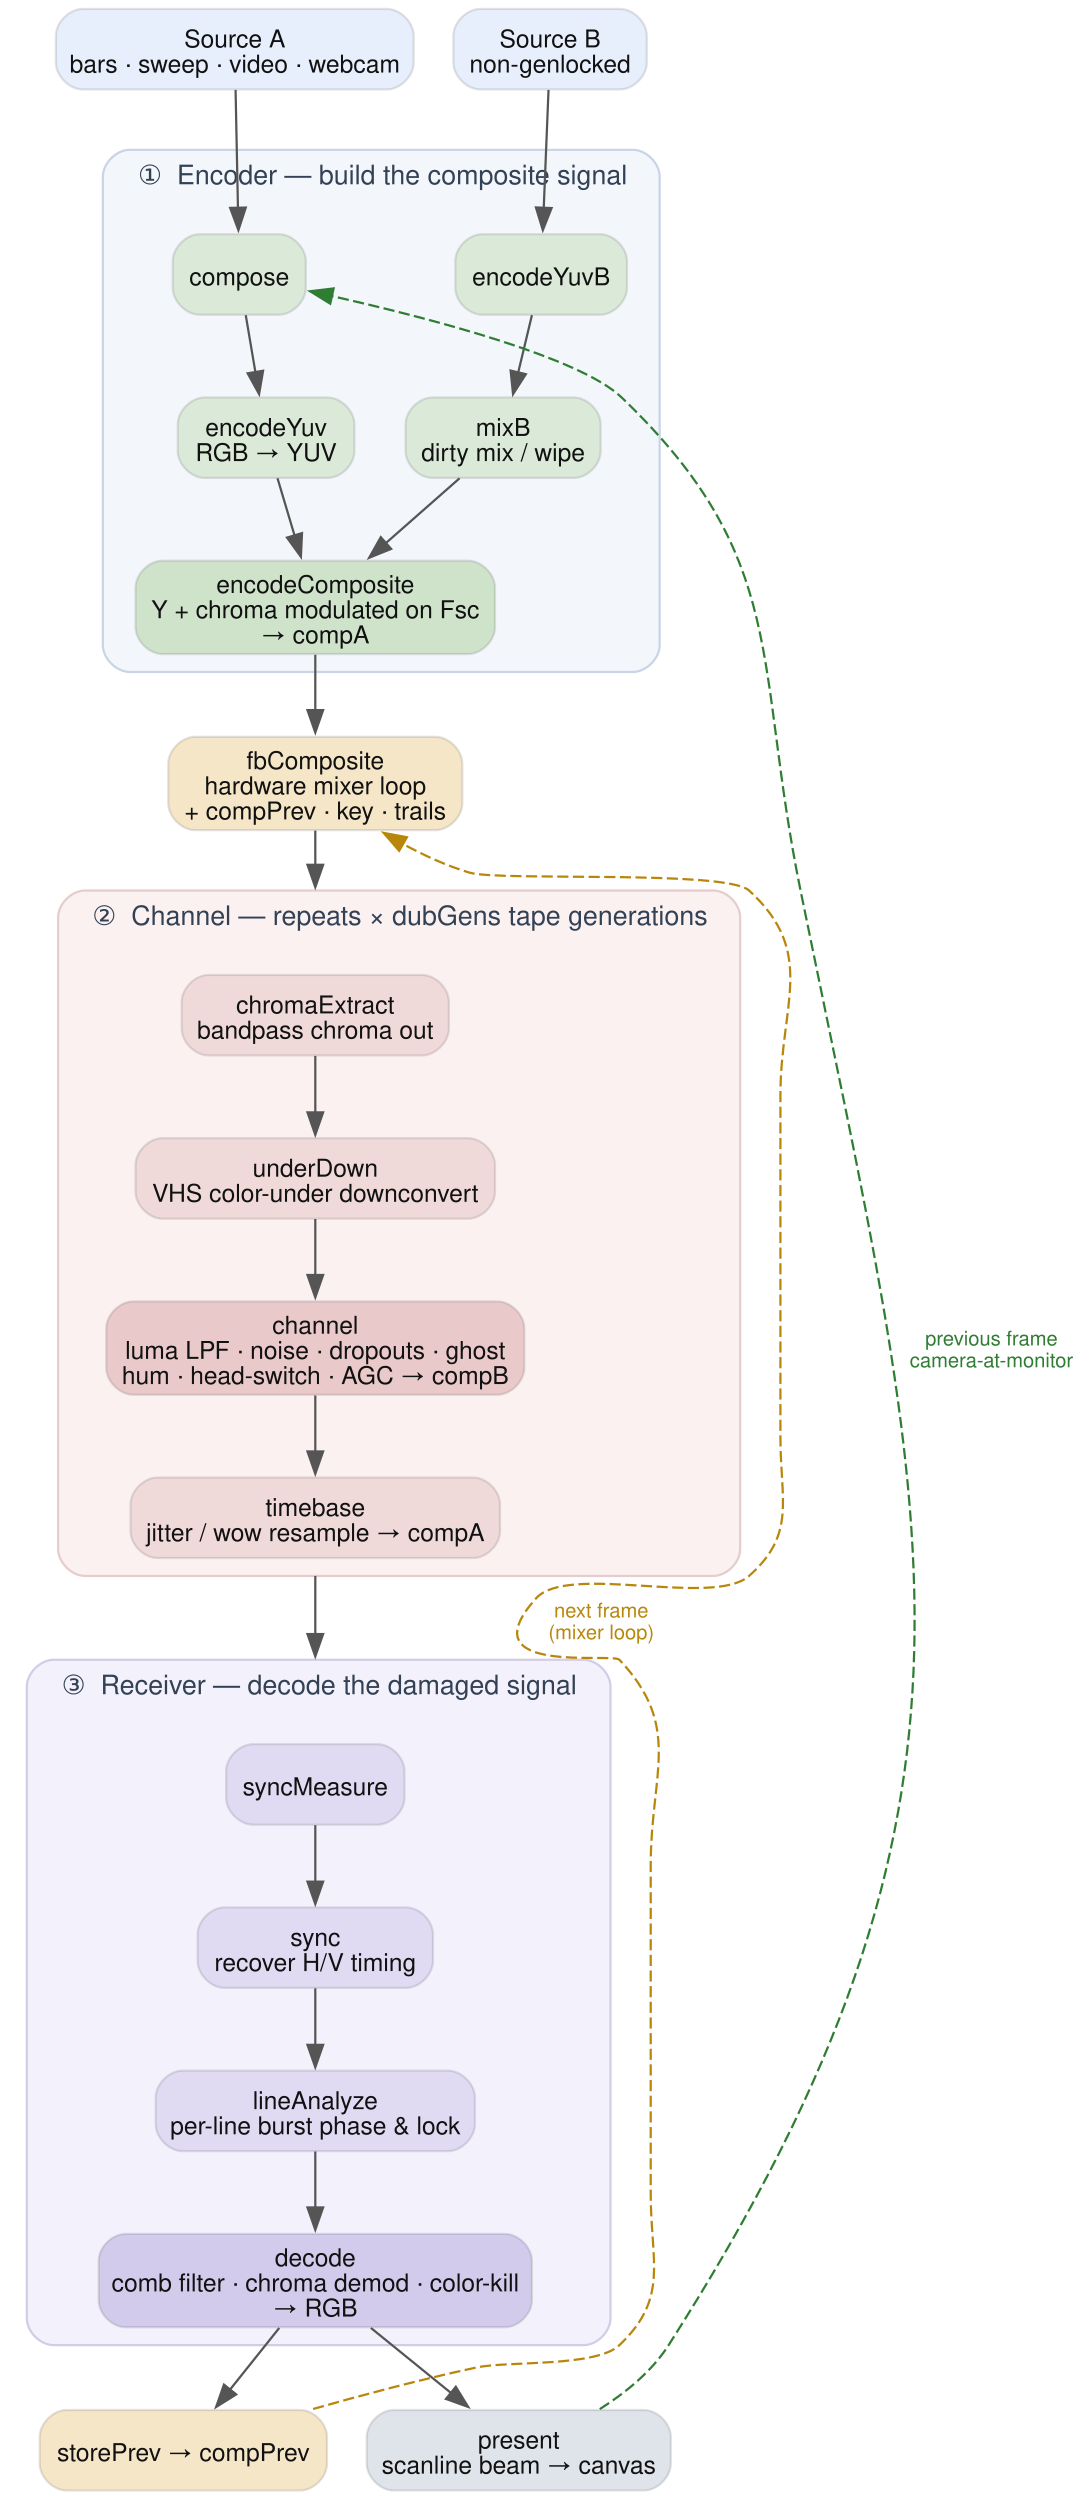
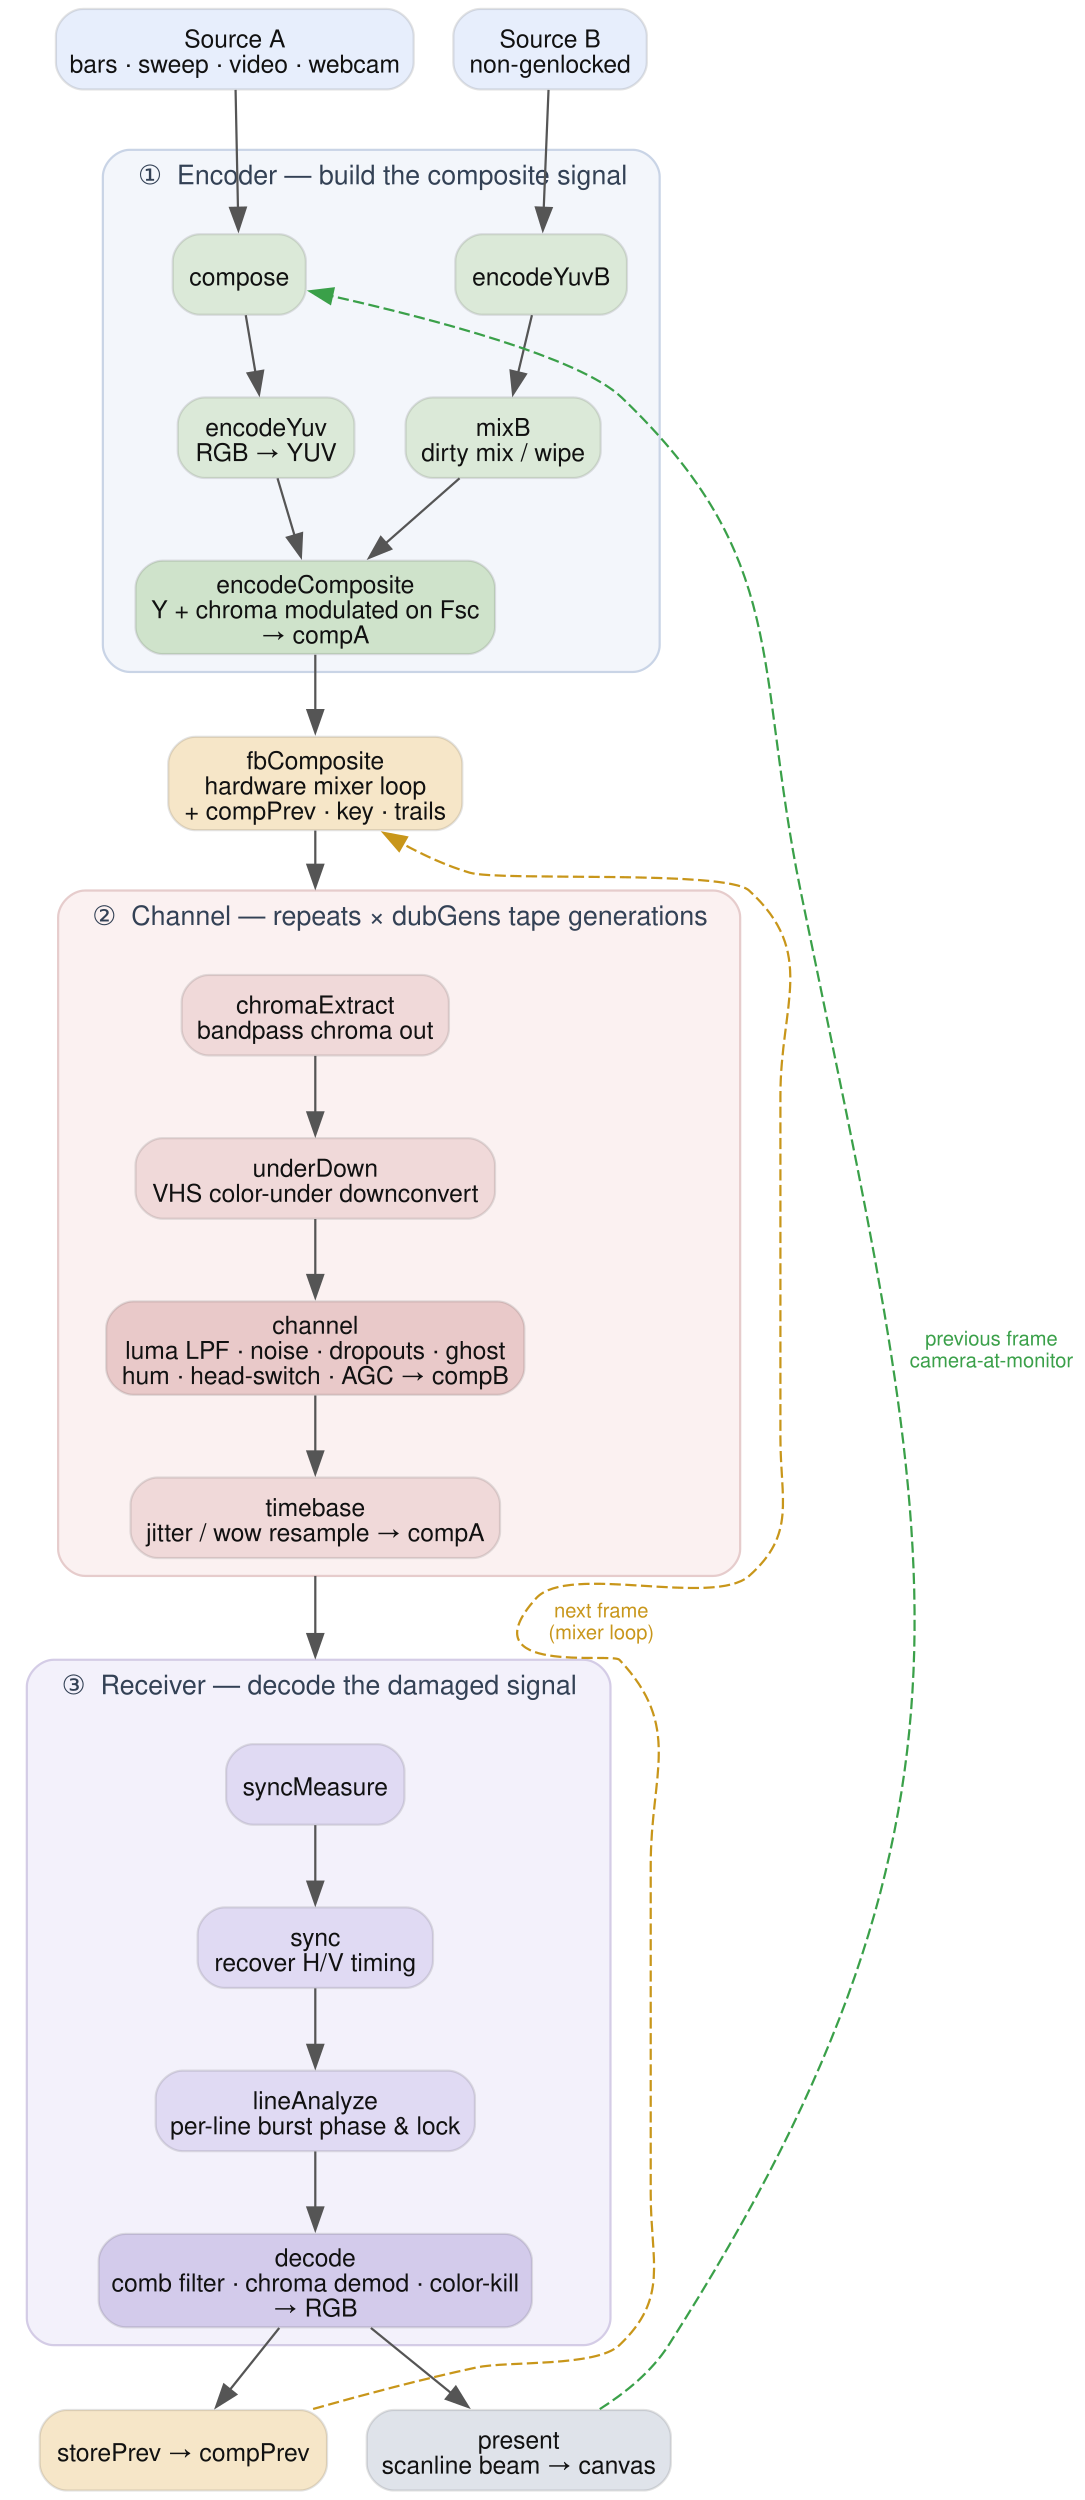
<svg xmlns="http://www.w3.org/2000/svg" width="485pt" height="1118pt" viewBox="0.00 0.00 485.00 1118.00">
  <g id="graph0" class="graph" transform="scale(1 1) rotate(0) translate(4 1113.75)">
    <g id="clust1" class="cluster">
      <path fill="#f3f6fb" stroke="#c9d4e6" d="M54,-813.25C54,-813.25 279,-813.25 279,-813.25 285,-813.25 291,-819.25 291,-825.25 291,-825.25 291,-1034.75 291,-1034.75 291,-1040.75 285,-1046.75 279,-1046.75 279,-1046.75 54,-1046.75 54,-1046.75 48,-1046.75 42,-1040.75 42,-1034.75 42,-1034.75 42,-825.25 42,-825.25 42,-819.25 48,-813.25 54,-813.25" />
      <text xml:space="preserve" text-anchor="middle" x="166.62" y="-1031.35" font-family="Helvetica,Arial,sans-serif" font-size="12.00" fill="#334155">  ①  Encoder — build the composite signal  </text>
    </g>
    <g id="clust2" class="cluster">
      <path fill="#fbf1f1" stroke="#e6cccc" d="M34,-409C34,-409 315,-409 315,-409 321,-409 327,-415 327,-421 327,-421 327,-703.5 327,-703.5 327,-709.5 321,-715.5 315,-715.5 315,-715.5 34,-715.5 34,-715.5 28,-715.5 22,-709.5 22,-703.5 22,-703.5 22,-421 22,-421 22,-415 28,-409 34,-409" />
      <text xml:space="preserve" text-anchor="middle" x="174.38" y="-700.1" font-family="Helvetica,Arial,sans-serif" font-size="12.00" fill="#334155">  ②  Channel — repeats × dubGens tape generations  </text>
    </g>
    <g id="clust3" class="cluster">
      <path fill="#f3f1fb" stroke="#d4cce6" d="M20,-65C20,-65 257,-65 257,-65 263,-65 269,-71 269,-77 269,-77 269,-359.5 269,-359.5 269,-365.5 263,-371.5 257,-371.5 257,-371.5 20,-371.5 20,-371.5 14,-371.5 8,-365.5 8,-359.5 8,-359.5 8,-77 8,-77 8,-71 14,-65 20,-65" />
      <text xml:space="preserve" text-anchor="middle" x="138.25" y="-356.1" font-family="Helvetica,Arial,sans-serif" font-size="12.00" fill="#334155">  ③  Receiver — decode the damaged signal  </text>
    </g>
    <g id="node1" class="node">
      <path fill="#e7eefc" stroke="#333333" stroke-opacity="0.133" d="M169,-1109.75C169,-1109.75 33,-1109.75 33,-1109.75 27,-1109.75 21,-1103.75 21,-1097.75 21,-1097.75 21,-1085.75 21,-1085.75 21,-1079.75 27,-1073.75 33,-1073.75 33,-1073.75 169,-1073.75 169,-1073.75 175,-1073.75 181,-1079.75 181,-1085.75 181,-1085.75 181,-1097.75 181,-1097.75 181,-1103.75 175,-1109.75 169,-1109.75" />
      <text xml:space="preserve" text-anchor="middle" x="101" y="-1092.55" font-family="Helvetica,Arial,sans-serif" font-size="11.00" fill="#111111">Source A</text>
      <text xml:space="preserve" text-anchor="middle" x="101" y="-1081.3" font-family="Helvetica,Arial,sans-serif" font-size="11.00" fill="#111111">bars · sweep · video · webcam</text>
    </g>
    <g id="node3" class="node">
      <path fill="#dbe9d8" stroke="#333333" stroke-opacity="0.133" d="M120.75,-1009C120.75,-1009 85.25,-1009 85.25,-1009 79.25,-1009 73.25,-1003 73.25,-997 73.25,-997 73.25,-985 73.25,-985 73.25,-979 79.25,-973 85.25,-973 85.25,-973 120.75,-973 120.75,-973 126.75,-973 132.75,-979 132.75,-985 132.75,-985 132.75,-997 132.75,-997 132.75,-1003 126.75,-1009 120.75,-1009" />
      <text xml:space="preserve" text-anchor="middle" x="103" y="-986.17" font-family="Helvetica,Arial,sans-serif" font-size="11.00" fill="#111111">compose</text>
    </g>
    <g id="edge1" class="edge">
      <path fill="none" stroke="#555555" d="M101.35,-1073.55C101.64,-1058.91 102.08,-1037.59 102.42,-1020.43" />
      <polygon fill="#555555" stroke="#555555" points="105.91,-1020.92 102.62,-1010.85 98.92,-1020.78 105.91,-1020.92" />
    </g>
    <g id="node2" class="node">
      <path fill="#e7eefc" stroke="#333333" stroke-opacity="0.133" d="M273.25,-1109.75C273.25,-1109.75 210.75,-1109.75 210.75,-1109.75 204.75,-1109.75 198.75,-1103.75 198.75,-1097.75 198.75,-1097.75 198.75,-1085.75 198.75,-1085.75 198.75,-1079.75 204.75,-1073.75 210.75,-1073.75 210.75,-1073.75 273.25,-1073.75 273.25,-1073.75 279.25,-1073.75 285.25,-1079.75 285.25,-1085.75 285.25,-1085.75 285.25,-1097.75 285.25,-1097.75 285.25,-1103.75 279.25,-1109.75 273.25,-1109.75" />
      <text xml:space="preserve" text-anchor="middle" x="242" y="-1092.55" font-family="Helvetica,Arial,sans-serif" font-size="11.00" fill="#111111">Source B</text>
      <text xml:space="preserve" text-anchor="middle" x="242" y="-1081.3" font-family="Helvetica,Arial,sans-serif" font-size="11.00" fill="#111111">non-genlocked</text>
    </g>
    <g id="node6" class="node">
      <path fill="#dbe9d8" stroke="#333333" stroke-opacity="0.133" d="M264.38,-1009C264.38,-1009 211.62,-1009 211.62,-1009 205.62,-1009 199.62,-1003 199.62,-997 199.62,-997 199.62,-985 199.62,-985 199.62,-979 205.62,-973 211.62,-973 211.62,-973 264.38,-973 264.38,-973 270.38,-973 276.38,-979 276.38,-985 276.38,-985 276.38,-997 276.38,-997 276.38,-1003 270.38,-1009 264.38,-1009" />
      <text xml:space="preserve" text-anchor="middle" x="238" y="-986.17" font-family="Helvetica,Arial,sans-serif" font-size="11.00" fill="#111111">encodeYuvB</text>
    </g>
    <g id="edge4" class="edge">
      <path fill="none" stroke="#555555" d="M241.3,-1073.55C240.71,-1058.91 239.85,-1037.59 239.15,-1020.43" />
      <polygon fill="#555555" stroke="#555555" points="242.67,-1020.7 238.76,-1010.85 235.67,-1020.98 242.67,-1020.7" />
    </g>
    <g id="node4" class="node">
      <path fill="#dbe9d8" stroke="#333333" stroke-opacity="0.133" d="M142.5,-936C142.5,-936 87.5,-936 87.5,-936 81.5,-936 75.5,-930 75.5,-924 75.5,-924 75.5,-912 75.5,-912 75.5,-906 81.5,-900 87.5,-900 87.5,-900 142.5,-900 142.5,-900 148.5,-900 154.5,-906 154.5,-912 154.5,-912 154.5,-924 154.5,-924 154.5,-930 148.5,-936 142.5,-936" />
      <text xml:space="preserve" text-anchor="middle" x="115" y="-918.8" font-family="Helvetica,Arial,sans-serif" font-size="11.00" fill="#111111">encodeYuv</text>
      <text xml:space="preserve" text-anchor="middle" x="115" y="-907.55" font-family="Helvetica,Arial,sans-serif" font-size="11.00" fill="#111111">RGB → YUV</text>
    </g>
    <g id="edge2" class="edge">
      <path fill="none" stroke="#555555" d="M105.9,-972.81C107.2,-965.14 108.76,-955.89 110.23,-947.24" />
      <polygon fill="#555555" stroke="#555555" points="113.65,-947.96 111.87,-937.52 106.75,-946.8 113.65,-947.96" />
    </g>
    <g id="node5" class="node">
      <path fill="#cfe3cb" stroke="#333333" stroke-opacity="0.133" d="M205.38,-863C205.38,-863 68.62,-863 68.62,-863 62.62,-863 56.62,-857 56.62,-851 56.62,-851 56.62,-833.25 56.62,-833.25 56.62,-827.25 62.62,-821.25 68.62,-821.25 68.62,-821.25 205.38,-821.25 205.38,-821.25 211.38,-821.25 217.38,-827.25 217.38,-833.25 217.38,-833.25 217.38,-851 217.38,-851 217.38,-857 211.38,-863 205.38,-863" />
      <text xml:space="preserve" text-anchor="middle" x="137" y="-848.55" font-family="Helvetica,Arial,sans-serif" font-size="11.00" fill="#111111">encodeComposite</text>
      <text xml:space="preserve" text-anchor="middle" x="137" y="-837.3" font-family="Helvetica,Arial,sans-serif" font-size="11.00" fill="#111111">Y + chroma modulated on Fsc</text>
      <text xml:space="preserve" text-anchor="middle" x="137" y="-826.05" font-family="Helvetica,Arial,sans-serif" font-size="11.00" fill="#111111">→ compA</text>
    </g>
    <g id="edge3" class="edge">
      <path fill="none" stroke="#555555" d="M120.1,-899.87C122.39,-892.19 125.15,-882.9 127.78,-874.08" />
      <polygon fill="#555555" stroke="#555555" points="131.06,-875.35 130.56,-864.76 124.35,-873.35 131.06,-875.35" />
    </g>
    <g id="node8" class="node">
      <path fill="#f6e6c8" stroke="#333333" stroke-opacity="0.133" d="M190.75,-784.25C190.75,-784.25 83.25,-784.25 83.25,-784.25 77.25,-784.25 71.25,-778.25 71.25,-772.25 71.25,-772.25 71.25,-754.5 71.25,-754.5 71.25,-748.5 77.25,-742.5 83.25,-742.5 83.25,-742.5 190.75,-742.5 190.75,-742.5 196.75,-742.5 202.75,-748.5 202.75,-754.5 202.75,-754.5 202.75,-772.25 202.75,-772.25 202.75,-778.25 196.75,-784.25 190.75,-784.25" />
      <text xml:space="preserve" text-anchor="middle" x="137" y="-769.8" font-family="Helvetica,Arial,sans-serif" font-size="11.00" fill="#111111">fbComposite</text>
      <text xml:space="preserve" text-anchor="middle" x="137" y="-758.55" font-family="Helvetica,Arial,sans-serif" font-size="11.00" fill="#111111">hardware mixer loop</text>
      <text xml:space="preserve" text-anchor="middle" x="137" y="-747.3" font-family="Helvetica,Arial,sans-serif" font-size="11.00" fill="#111111">+ compPrev · key · trails</text>
    </g>
    <g id="edge7" class="edge">
      <path fill="none" stroke="#555555" d="M137,-820.96C137,-813.35 137,-804.5 137,-796.09" />
      <polygon fill="#555555" stroke="#555555" points="140.5,-796.19 137,-786.19 133.5,-796.19 140.5,-796.19" />
    </g>
    <g id="node7" class="node">
      <path fill="#dbe9d8" stroke="#333333" stroke-opacity="0.133" d="M252.62,-936C252.62,-936 189.38,-936 189.38,-936 183.38,-936 177.38,-930 177.38,-924 177.38,-924 177.38,-912 177.38,-912 177.38,-906 183.38,-900 189.38,-900 189.38,-900 252.62,-900 252.62,-900 258.62,-900 264.62,-906 264.62,-912 264.62,-912 264.62,-924 264.62,-924 264.62,-930 258.62,-936 252.62,-936" />
      <text xml:space="preserve" text-anchor="middle" x="221" y="-918.8" font-family="Helvetica,Arial,sans-serif" font-size="11.00" fill="#111111">mixB</text>
      <text xml:space="preserve" text-anchor="middle" x="221" y="-907.55" font-family="Helvetica,Arial,sans-serif" font-size="11.00" fill="#111111">dirty mix / wipe</text>
    </g>
    <g id="edge5" class="edge">
      <path fill="none" stroke="#555555" d="M233.88,-972.81C232.03,-965.05 229.78,-955.68 227.69,-946.95" />
      <polygon fill="#555555" stroke="#555555" points="231.16,-946.41 225.43,-937.5 224.35,-948.04 231.16,-946.41" />
    </g>
    <g id="edge6" class="edge">
      <path fill="none" stroke="#555555" d="M201.52,-899.87C191.73,-891.26 179.62,-880.61 168.55,-870.87" />
      <polygon fill="#555555" stroke="#555555" points="170.91,-868.29 161.09,-864.31 166.29,-873.54 170.91,-868.29" />
    </g>
    <g id="node9" class="node">
      <path fill="#f0d9d9" stroke="#333333" stroke-opacity="0.133" d="M184.75,-677.75C184.75,-677.75 89.25,-677.75 89.25,-677.75 83.25,-677.75 77.25,-671.75 77.25,-665.75 77.25,-665.75 77.25,-653.75 77.25,-653.75 77.25,-647.75 83.25,-641.75 89.25,-641.75 89.25,-641.75 184.75,-641.75 184.75,-641.75 190.75,-641.75 196.75,-647.75 196.75,-653.75 196.75,-653.75 196.75,-665.75 196.75,-665.75 196.75,-671.75 190.75,-677.75 184.75,-677.75" />
      <text xml:space="preserve" text-anchor="middle" x="137" y="-660.55" font-family="Helvetica,Arial,sans-serif" font-size="11.00" fill="#111111">chromaExtract</text>
      <text xml:space="preserve" text-anchor="middle" x="137" y="-649.3" font-family="Helvetica,Arial,sans-serif" font-size="11.00" fill="#111111">bandpass chroma out</text>
    </g>
    <g id="edge8" class="edge">
      <path fill="none" stroke="#555555" d="M137,-742.3C137,-737.65 137,-732.45 137,-726.99" />
      <polygon fill="#555555" stroke="#555555" points="140.5,-727.01 137,-717.01 133.5,-727.01 140.5,-727.01" />
    </g>
    <g id="node10" class="node">
      <path fill="#f0d9d9" stroke="#333333" stroke-opacity="0.133" d="M205.38,-604.75C205.38,-604.75 68.62,-604.75 68.62,-604.75 62.62,-604.75 56.62,-598.75 56.62,-592.75 56.62,-592.75 56.62,-580.75 56.62,-580.75 56.62,-574.75 62.62,-568.75 68.62,-568.75 68.62,-568.75 205.38,-568.75 205.38,-568.75 211.38,-568.75 217.38,-574.75 217.38,-580.75 217.38,-580.75 217.38,-592.75 217.38,-592.75 217.38,-598.75 211.38,-604.75 205.38,-604.75" />
      <text xml:space="preserve" text-anchor="middle" x="137" y="-587.55" font-family="Helvetica,Arial,sans-serif" font-size="11.00" fill="#111111">underDown</text>
      <text xml:space="preserve" text-anchor="middle" x="137" y="-576.3" font-family="Helvetica,Arial,sans-serif" font-size="11.00" fill="#111111">VHS color-under downconvert</text>
    </g>
    <g id="edge9" class="edge">
      <path fill="none" stroke="#555555" d="M137,-641.56C137,-633.98 137,-624.85 137,-616.29" />
      <polygon fill="#555555" stroke="#555555" points="140.5,-616.29 137,-606.29 133.5,-616.29 140.5,-616.29" />
    </g>
    <g id="node11" class="node">
      <path fill="#e9c9c9" stroke="#333333" stroke-opacity="0.133" d="M218.5,-531.75C218.5,-531.75 55.5,-531.75 55.5,-531.75 49.5,-531.75 43.5,-525.75 43.5,-519.75 43.5,-519.75 43.5,-502 43.5,-502 43.5,-496 49.5,-490 55.5,-490 55.5,-490 218.5,-490 218.5,-490 224.5,-490 230.5,-496 230.5,-502 230.5,-502 230.5,-519.75 230.5,-519.75 230.5,-525.75 224.5,-531.75 218.5,-531.75" />
      <text xml:space="preserve" text-anchor="middle" x="137" y="-517.3" font-family="Helvetica,Arial,sans-serif" font-size="11.00" fill="#111111">channel</text>
      <text xml:space="preserve" text-anchor="middle" x="137" y="-506.05" font-family="Helvetica,Arial,sans-serif" font-size="11.00" fill="#111111">luma LPF · noise · dropouts · ghost</text>
      <text xml:space="preserve" text-anchor="middle" x="137" y="-494.8" font-family="Helvetica,Arial,sans-serif" font-size="11.00" fill="#111111">hum · head-switch · AGC → compB</text>
    </g>
    <g id="edge10" class="edge">
      <path fill="none" stroke="#555555" d="M137,-568.62C137,-561.11 137,-552.07 137,-543.42" />
      <polygon fill="#555555" stroke="#555555" points="140.5,-543.58 137,-533.58 133.5,-543.58 140.5,-543.58" />
    </g>
    <g id="node12" class="node">
      <path fill="#f0d9d9" stroke="#333333" stroke-opacity="0.133" d="M207.62,-453C207.62,-453 66.38,-453 66.38,-453 60.38,-453 54.38,-447 54.38,-441 54.38,-441 54.38,-429 54.38,-429 54.38,-423 60.38,-417 66.38,-417 66.38,-417 207.62,-417 207.62,-417 213.62,-417 219.62,-423 219.62,-429 219.62,-429 219.62,-441 219.62,-441 219.62,-447 213.62,-453 207.62,-453" />
      <text xml:space="preserve" text-anchor="middle" x="137" y="-435.8" font-family="Helvetica,Arial,sans-serif" font-size="11.00" fill="#111111">timebase</text>
      <text xml:space="preserve" text-anchor="middle" x="137" y="-424.55" font-family="Helvetica,Arial,sans-serif" font-size="11.00" fill="#111111">jitter / wow resample → compA</text>
    </g>
    <g id="edge11" class="edge">
      <path fill="none" stroke="#555555" d="M137,-489.69C137,-481.91 137,-472.87 137,-464.45" />
      <polygon fill="#555555" stroke="#555555" points="140.5,-464.67 137,-454.67 133.5,-464.67 140.5,-464.67" />
    </g>
    <g id="node13" class="node">
      <path fill="#e0daf3" stroke="#333333" stroke-opacity="0.133" d="M164.88,-333.75C164.88,-333.75 109.12,-333.75 109.12,-333.75 103.12,-333.75 97.12,-327.75 97.12,-321.75 97.12,-321.75 97.12,-309.75 97.12,-309.75 97.12,-303.75 103.12,-297.75 109.12,-297.75 109.12,-297.75 164.88,-297.75 164.88,-297.75 170.88,-297.75 176.88,-303.75 176.88,-309.75 176.88,-309.75 176.88,-321.75 176.88,-321.75 176.88,-327.75 170.88,-333.75 164.88,-333.75" />
      <text xml:space="preserve" text-anchor="middle" x="137" y="-310.93" font-family="Helvetica,Arial,sans-serif" font-size="11.00" fill="#111111">syncMeasure</text>
    </g>
    <g id="edge12" class="edge">
      <path fill="none" stroke="#555555" d="M137,-409C137,-401.11 137,-392 137,-382.63" />
      <polygon fill="#555555" stroke="#555555" points="140.5,-383.01 137,-373.01 133.5,-383.01 140.5,-383.01" />
    </g>
    <g id="node14" class="node">
      <path fill="#e0daf3" stroke="#333333" stroke-opacity="0.133" d="M177.62,-260.75C177.62,-260.75 96.38,-260.75 96.38,-260.75 90.38,-260.75 84.38,-254.75 84.38,-248.75 84.38,-248.75 84.38,-236.75 84.38,-236.75 84.38,-230.75 90.38,-224.75 96.38,-224.75 96.38,-224.75 177.62,-224.75 177.62,-224.75 183.62,-224.75 189.62,-230.75 189.62,-236.75 189.62,-236.75 189.62,-248.75 189.62,-248.75 189.62,-254.75 183.62,-260.75 177.62,-260.75" />
      <text xml:space="preserve" text-anchor="middle" x="137" y="-243.55" font-family="Helvetica,Arial,sans-serif" font-size="11.00" fill="#111111">sync</text>
      <text xml:space="preserve" text-anchor="middle" x="137" y="-232.3" font-family="Helvetica,Arial,sans-serif" font-size="11.00" fill="#111111">recover H/V timing</text>
    </g>
    <g id="edge13" class="edge">
      <path fill="none" stroke="#555555" d="M137,-297.56C137,-289.98 137,-280.85 137,-272.29" />
      <polygon fill="#555555" stroke="#555555" points="140.5,-272.29 137,-262.29 133.5,-272.29 140.5,-272.29" />
    </g>
    <g id="node15" class="node">
      <path fill="#e0daf3" stroke="#333333" stroke-opacity="0.133" d="M196.38,-187.75C196.38,-187.75 77.62,-187.75 77.62,-187.75 71.62,-187.75 65.62,-181.75 65.62,-175.75 65.62,-175.75 65.62,-163.75 65.62,-163.75 65.62,-157.75 71.62,-151.75 77.62,-151.75 77.62,-151.75 196.38,-151.75 196.38,-151.75 202.38,-151.75 208.38,-157.75 208.38,-163.75 208.38,-163.75 208.38,-175.75 208.38,-175.75 208.38,-181.75 202.38,-187.75 196.38,-187.75" />
      <text xml:space="preserve" text-anchor="middle" x="137" y="-170.55" font-family="Helvetica,Arial,sans-serif" font-size="11.00" fill="#111111">lineAnalyze</text>
      <text xml:space="preserve" text-anchor="middle" x="137" y="-159.3" font-family="Helvetica,Arial,sans-serif" font-size="11.00" fill="#111111">per-line burst phase &amp; lock</text>
    </g>
    <g id="edge14" class="edge">
      <path fill="none" stroke="#555555" d="M137,-224.56C137,-216.98 137,-207.85 137,-199.29" />
      <polygon fill="#555555" stroke="#555555" points="140.5,-199.29 137,-189.29 133.5,-199.29 140.5,-199.29" />
    </g>
    <g id="node16" class="node">
      <path fill="#d3cbeb" stroke="#333333" stroke-opacity="0.133" d="M221.88,-114.75C221.88,-114.75 52.12,-114.75 52.12,-114.75 46.12,-114.75 40.12,-108.75 40.12,-102.75 40.12,-102.75 40.12,-85 40.12,-85 40.12,-79 46.12,-73 52.12,-73 52.12,-73 221.88,-73 221.88,-73 227.88,-73 233.88,-79 233.88,-85 233.88,-85 233.88,-102.75 233.88,-102.75 233.88,-108.75 227.88,-114.75 221.88,-114.75" />
      <text xml:space="preserve" text-anchor="middle" x="137" y="-100.3" font-family="Helvetica,Arial,sans-serif" font-size="11.00" fill="#111111">decode</text>
      <text xml:space="preserve" text-anchor="middle" x="137" y="-89.05" font-family="Helvetica,Arial,sans-serif" font-size="11.00" fill="#111111">comb filter · chroma demod · color-kill</text>
      <text xml:space="preserve" text-anchor="middle" x="137" y="-77.8" font-family="Helvetica,Arial,sans-serif" font-size="11.00" fill="#111111">→ RGB</text>
    </g>
    <g id="edge15" class="edge">
      <path fill="none" stroke="#555555" d="M137,-151.62C137,-144.11 137,-135.07 137,-126.42" />
      <polygon fill="#555555" stroke="#555555" points="140.5,-126.58 137,-116.58 133.5,-126.58 140.5,-126.58" />
    </g>
    <g id="node17" class="node">
      <path fill="#f6e6c8" stroke="#333333" stroke-opacity="0.133" d="M130.25,-36C130.25,-36 25.75,-36 25.75,-36 19.75,-36 13.75,-30 13.75,-24 13.75,-24 13.75,-12 13.75,-12 13.75,-6 19.75,0 25.75,0 25.75,0 130.25,0 130.25,0 136.25,0 142.25,-6 142.25,-12 142.25,-12 142.25,-24 142.25,-24 142.25,-30 136.25,-36 130.25,-36" />
      <text xml:space="preserve" text-anchor="middle" x="78" y="-13.18" font-family="Helvetica,Arial,sans-serif" font-size="11.00" fill="#111111">storePrev → compPrev</text>
    </g>
    <g id="edge17" class="edge">
      <path fill="none" stroke="#555555" d="M120.88,-72.69C114.09,-64.19 106.11,-54.19 98.88,-45.14" />
      <polygon fill="#555555" stroke="#555555" points="101.62,-42.97 92.65,-37.34 96.15,-47.34 101.62,-42.97" />
    </g>
    <g id="node18" class="node">
      <path fill="#dfe3ea" stroke="#333333" stroke-opacity="0.133" d="M284,-36C284,-36 172,-36 172,-36 166,-36 160,-30 160,-24 160,-24 160,-12 160,-12 160,-6 166,0 172,0 172,0 284,0 284,0 290,0 296,-6 296,-12 296,-12 296,-24 296,-24 296,-30 290,-36 284,-36" />
      <text xml:space="preserve" text-anchor="middle" x="228" y="-18.8" font-family="Helvetica,Arial,sans-serif" font-size="11.00" fill="#111111">present</text>
      <text xml:space="preserve" text-anchor="middle" x="228" y="-7.55" font-family="Helvetica,Arial,sans-serif" font-size="11.00" fill="#111111">scanline beam → canvas</text>
    </g>
    <g id="edge16" class="edge">
      <path fill="none" stroke="#555555" d="M161.87,-72.69C172.91,-63.72 186.01,-53.08 197.63,-43.65" />
      <polygon fill="#555555" stroke="#555555" points="199.83,-46.38 205.39,-37.36 195.42,-40.94 199.83,-46.38" />
    </g>
    <g id="edge18" class="edge">
-       <path fill="none" stroke="#b8860b" stroke-dasharray="5,2" d="M136.02,-36.46C158.65,-42.87 184.9,-49.82 209,-55 223.07,-58.02 262.58,-55.07 273,-65 295.27,-86.2 287,-102 287,-132.75 287,-279.75 287,-279.75 287,-279.75 287,-321 301.28,-341.47 273,-371.5 269.85,-374.84 204.38,-364.17 235.75,-399 249.99,-414.82 315.09,-394.86 331,-409 352.11,-427.77 345,-442.75 345,-471 345,-623.75 345,-623.75 345,-623.75 345,-665 361.42,-687.64 331,-715.5 320.74,-724.9 219.34,-719.54 206,-723.5 195.84,-726.52 185.53,-731.24 176.1,-736.38" />
-       <polygon fill="#b8860b" stroke="#b8860b" points="174.49,-733.27 167.56,-741.29 177.98,-739.33 174.49,-733.27" />
-       <text xml:space="preserve" text-anchor="middle" x="262.38" y="-390.45" font-family="Helvetica,Arial,sans-serif" font-size="9.00" fill="#b8860b">  next frame</text>
-       <text xml:space="preserve" text-anchor="middle" x="262.38" y="-380.7" font-family="Helvetica,Arial,sans-serif" font-size="9.00" fill="#b8860b">  (mixer loop)</text>
+       <path fill="none" stroke="#c8961a" stroke-dasharray="5,2" d="M136.02,-36.46C158.65,-42.87 184.9,-49.82 209,-55 223.07,-58.02 262.58,-55.07 273,-65 295.27,-86.2 287,-102 287,-132.75 287,-279.75 287,-279.75 287,-279.75 287,-321 301.28,-341.47 273,-371.5 269.85,-374.84 204.38,-364.17 235.75,-399 249.99,-414.82 315.09,-394.86 331,-409 352.11,-427.77 345,-442.75 345,-471 345,-623.75 345,-623.75 345,-623.75 345,-665 361.42,-687.64 331,-715.5 320.74,-724.9 219.34,-719.54 206,-723.5 195.84,-726.52 185.53,-731.24 176.1,-736.38" />
+       <polygon fill="#c8961a" stroke="#c8961a" points="174.49,-733.27 167.56,-741.29 177.98,-739.33 174.49,-733.27" />
+       <text xml:space="preserve" text-anchor="middle" x="262.38" y="-390.45" font-family="Helvetica,Arial,sans-serif" font-size="9.00" fill="#c8961a">  next frame</text>
+       <text xml:space="preserve" text-anchor="middle" x="262.38" y="-380.7" font-family="Helvetica,Arial,sans-serif" font-size="9.00" fill="#c8961a">  (mixer loop)</text>
    </g>
    <g id="edge19" class="edge">
-       <path fill="none" stroke="#2f7d32" stroke-dasharray="5,2" d="M264.21,-36.4C275.76,-43.68 287.48,-53.23 295,-65 451.19,-309.7 412.03,-431.06 354,-715.5 333.16,-817.65 349.25,-863.85 274,-936 255.29,-953.94 188.58,-971.39 144.22,-981.39" />
-       <polygon fill="#2f7d32" stroke="#2f7d32" points="143.68,-977.93 134.67,-983.5 145.19,-984.76 143.68,-977.93" />
-       <text xml:space="preserve" text-anchor="middle" x="436.86" y="-512.08" font-family="Helvetica,Arial,sans-serif" font-size="9.00" fill="#2f7d32">  previous frame</text>
-       <text xml:space="preserve" text-anchor="middle" x="436.86" y="-502.32" font-family="Helvetica,Arial,sans-serif" font-size="9.00" fill="#2f7d32">  camera-at-monitor</text>
+       <path fill="none" stroke="#3aa049" stroke-dasharray="5,2" d="M264.21,-36.4C275.76,-43.68 287.48,-53.23 295,-65 451.19,-309.7 412.03,-431.06 354,-715.5 333.16,-817.65 349.25,-863.85 274,-936 255.29,-953.94 188.58,-971.39 144.22,-981.39" />
+       <polygon fill="#3aa049" stroke="#3aa049" points="143.68,-977.93 134.67,-983.5 145.19,-984.76 143.68,-977.93" />
+       <text xml:space="preserve" text-anchor="middle" x="436.86" y="-512.08" font-family="Helvetica,Arial,sans-serif" font-size="9.00" fill="#3aa049">  previous frame</text>
+       <text xml:space="preserve" text-anchor="middle" x="436.86" y="-502.32" font-family="Helvetica,Arial,sans-serif" font-size="9.00" fill="#3aa049">  camera-at-monitor</text>
    </g>
  </g>
</svg>
